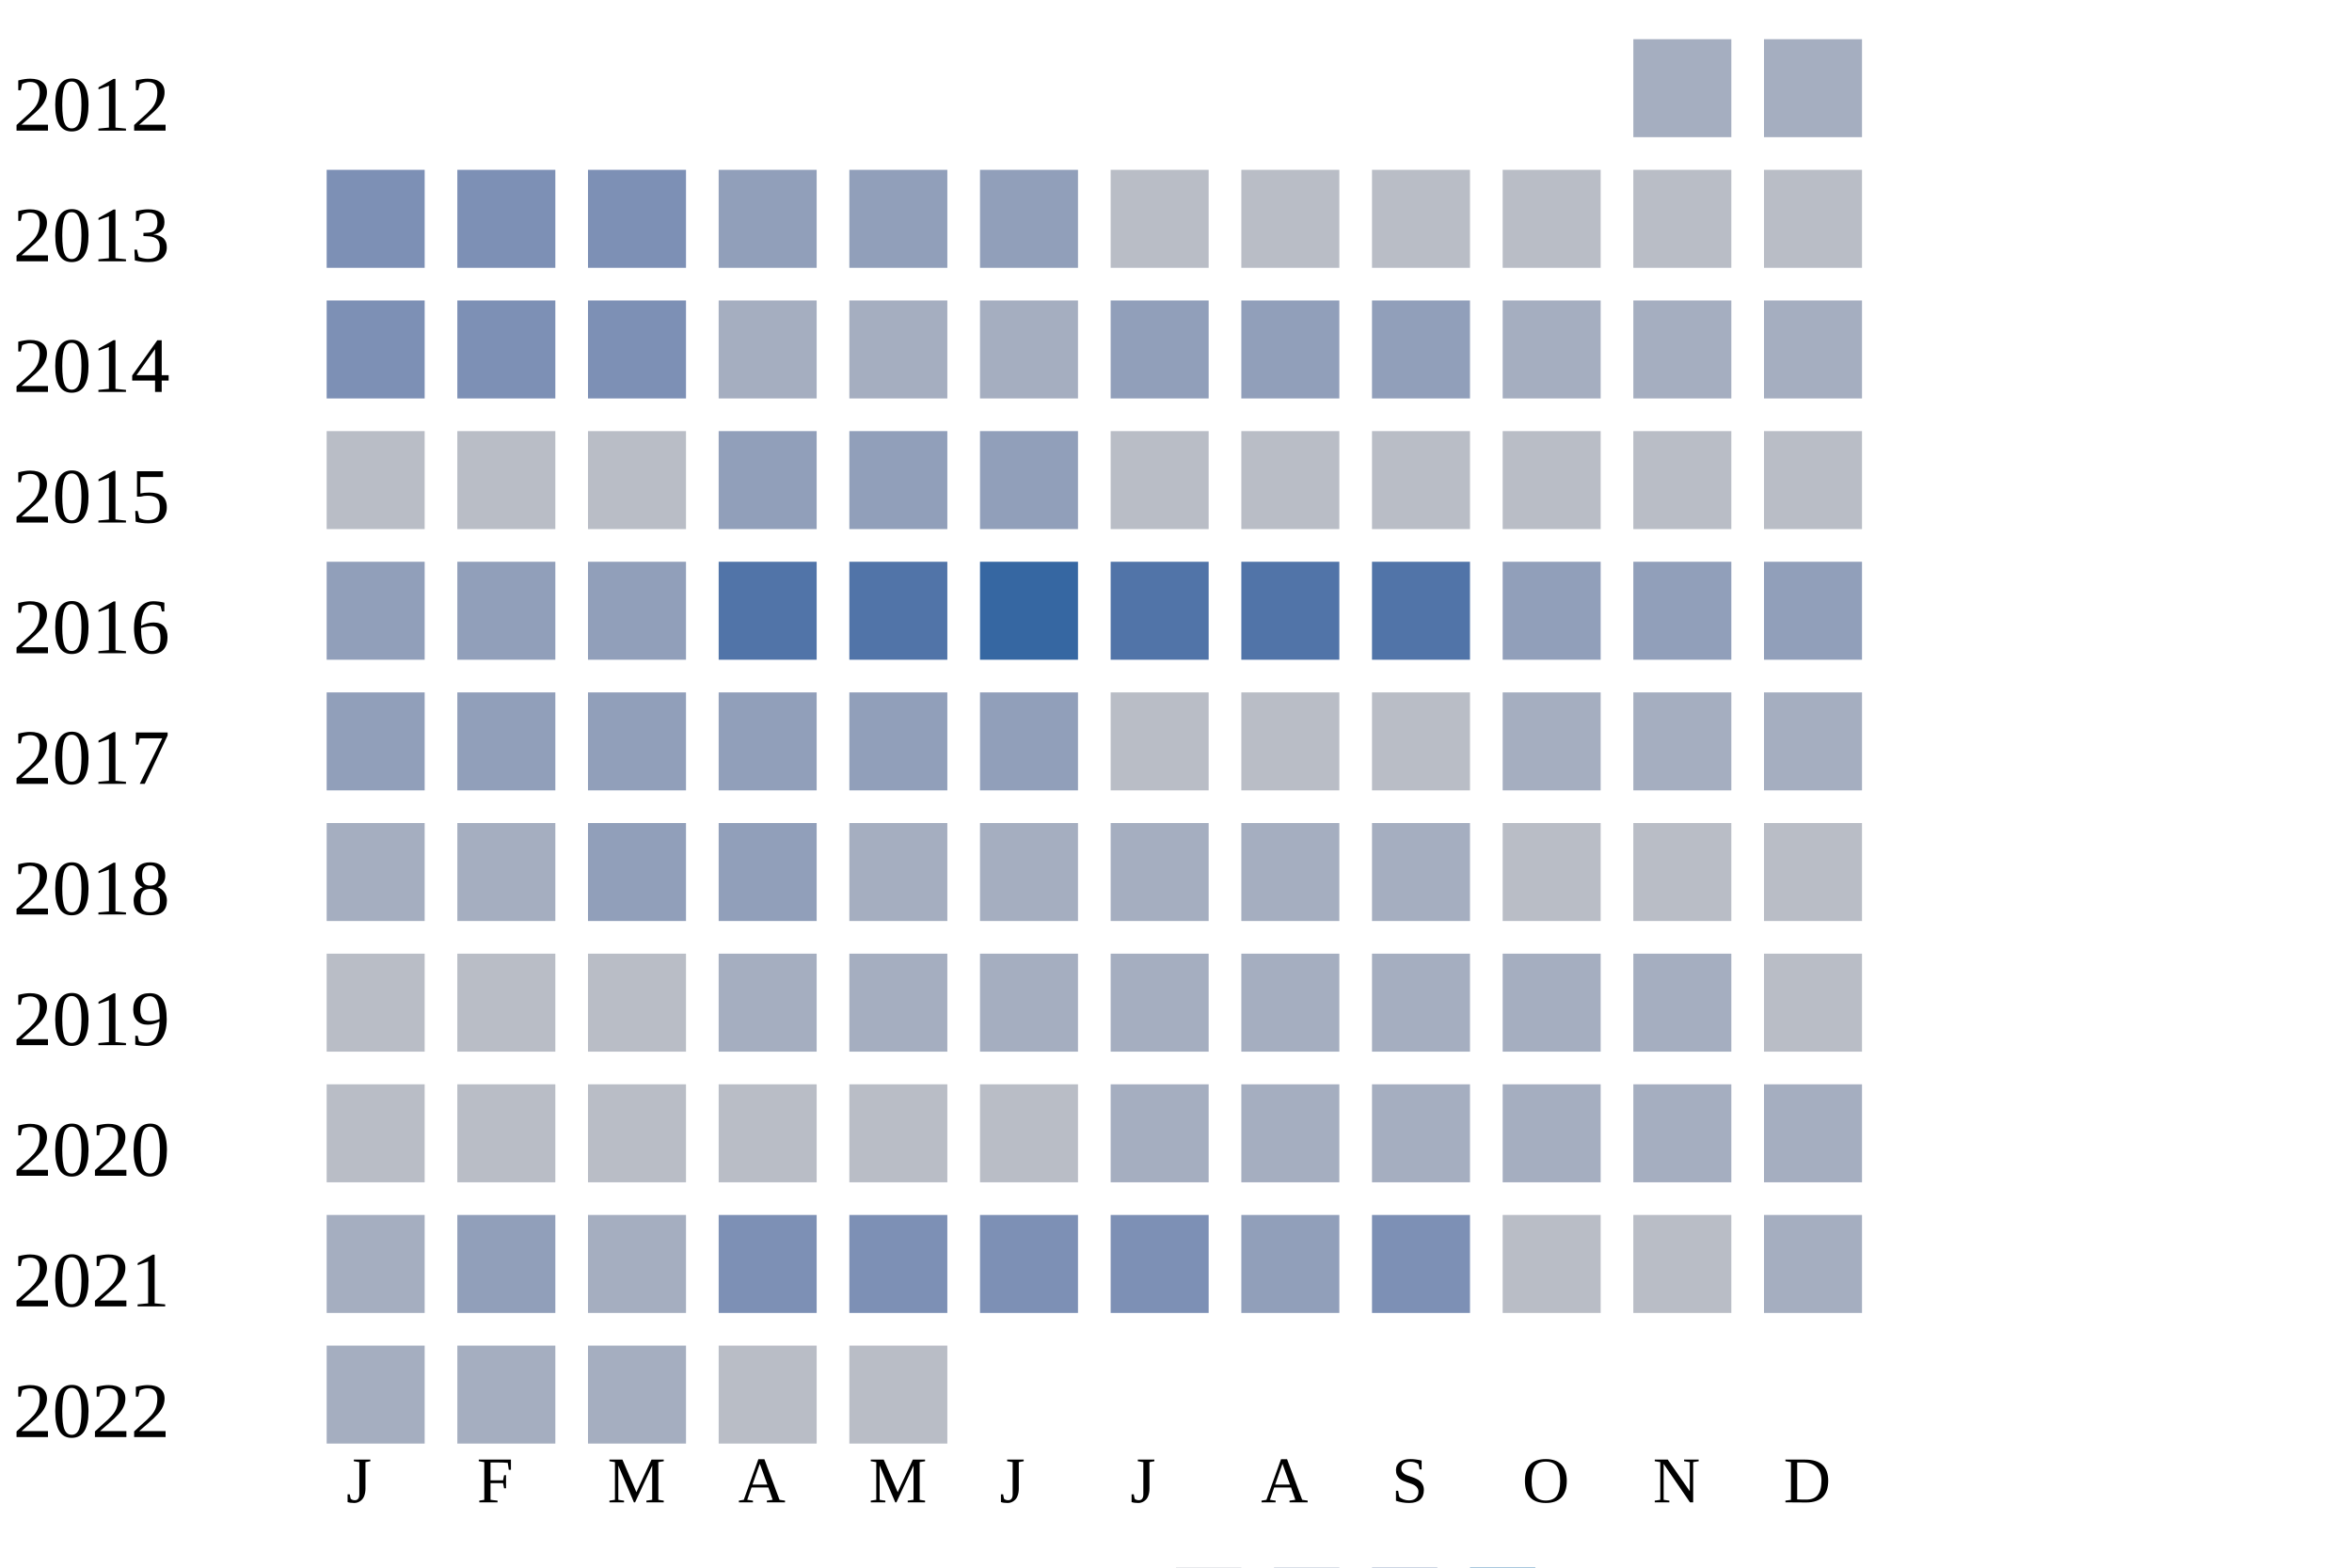
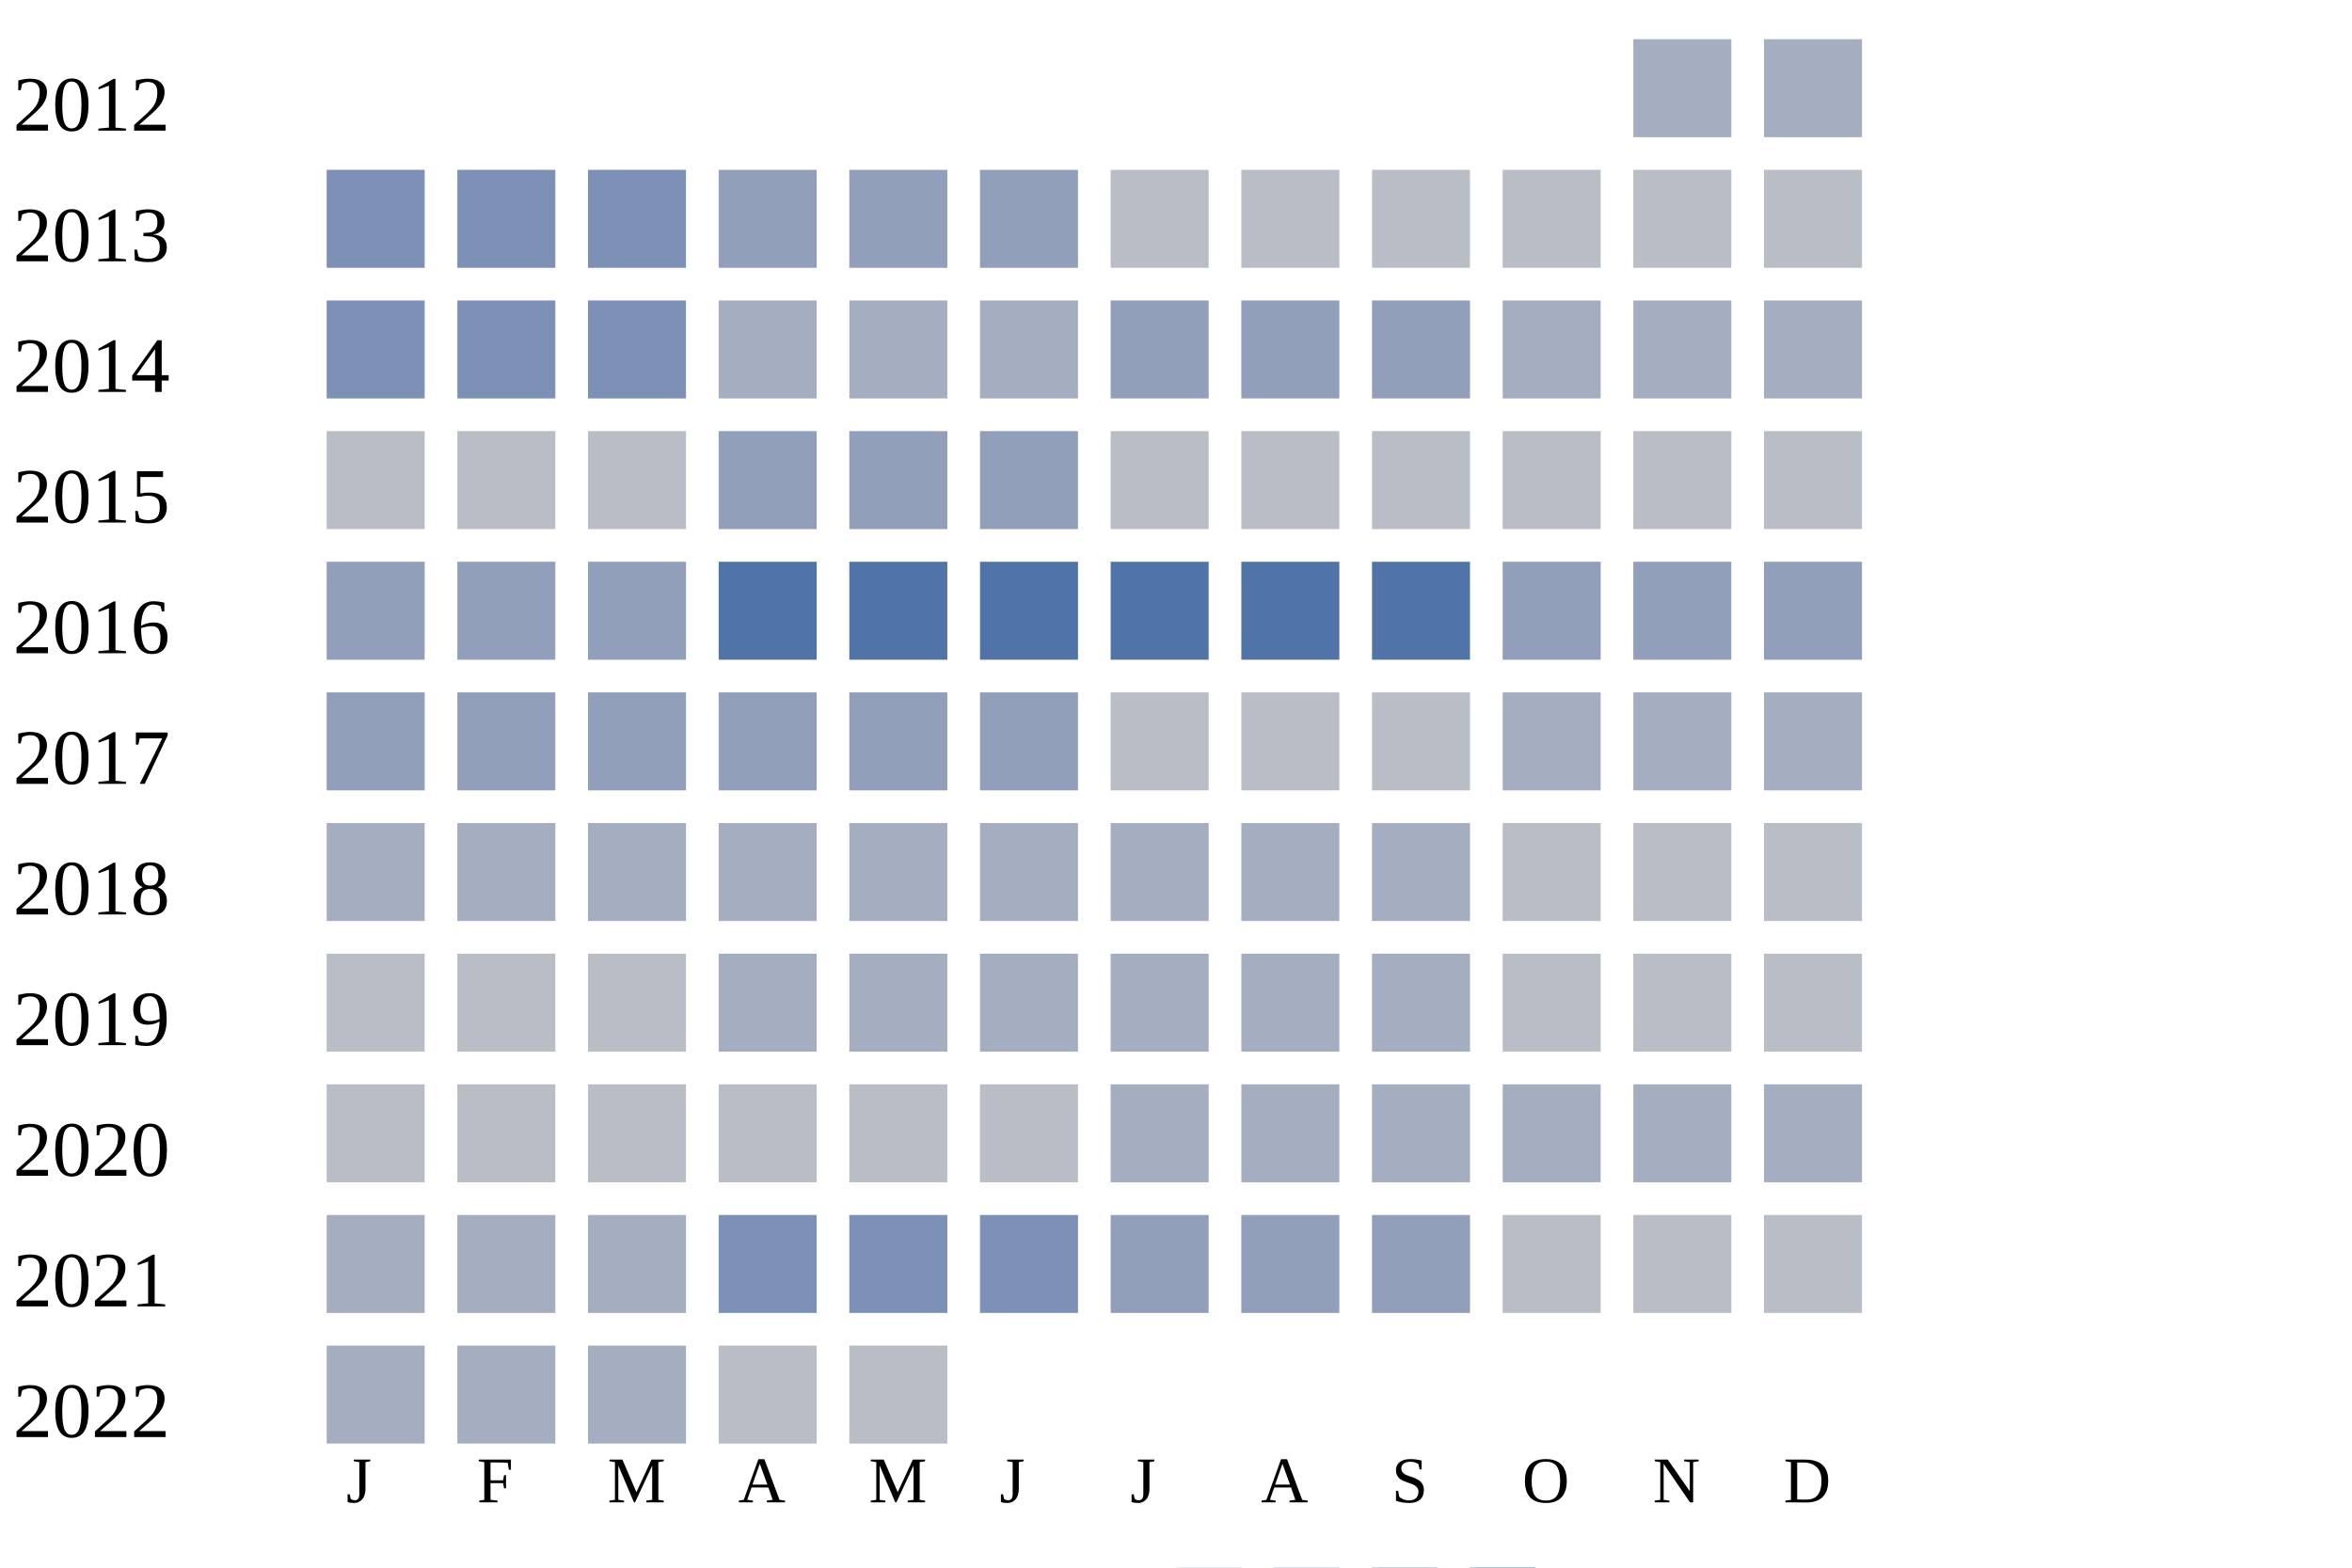
<svg xmlns="http://www.w3.org/2000/svg" width="360" height="240">
  <g transform="translate(0 0)">
    <text x="2" y="20">2012</text>
    <rect x="250" y="6" width="15" height="15" fill="#a5aec0" />
    <rect x="270" y="6" width="15" height="15" fill="#a5aec0" />
  </g>
  <g transform="translate(0 20)">
    <text x="2" y="20">2013</text>
    <rect x="50" y="6" width="15" height="15" fill="#7d90b5" />
    <rect x="70" y="6" width="15" height="15" fill="#7d90b5" />
    <rect x="90" y="6" width="15" height="15" fill="#7d90b5" />
    <rect x="110" y="6" width="15" height="15" fill="#919fba" />
    <rect x="130" y="6" width="15" height="15" fill="#919fba" />
    <rect x="150" y="6" width="15" height="15" fill="#919fba" />
    <rect x="170" y="6" width="15" height="15" fill="#b9bdc6" />
    <rect x="190" y="6" width="15" height="15" fill="#b9bdc6" />
    <rect x="210" y="6" width="15" height="15" fill="#b9bdc6" />
    <rect x="230" y="6" width="15" height="15" fill="#b9bdc6" />
    <rect x="250" y="6" width="15" height="15" fill="#b9bdc6" />
    <rect x="270" y="6" width="15" height="15" fill="#b9bdc6" />
  </g>
  <g transform="translate(0 40)">
    <text x="2" y="20">2014</text>
    <rect x="50" y="6" width="15" height="15" fill="#7d90b5" />
    <rect x="70" y="6" width="15" height="15" fill="#7d90b5" />
    <rect x="90" y="6" width="15" height="15" fill="#7d90b5" />
    <rect x="110" y="6" width="15" height="15" fill="#a5aec0" />
    <rect x="130" y="6" width="15" height="15" fill="#a5aec0" />
    <rect x="150" y="6" width="15" height="15" fill="#a5aec0" />
    <rect x="170" y="6" width="15" height="15" fill="#919fba" />
    <rect x="190" y="6" width="15" height="15" fill="#919fba" />
    <rect x="210" y="6" width="15" height="15" fill="#919fba" />
    <rect x="230" y="6" width="15" height="15" fill="#a5aec0" />
    <rect x="250" y="6" width="15" height="15" fill="#a5aec0" />
    <rect x="270" y="6" width="15" height="15" fill="#a5aec0" />
  </g>
  <g transform="translate(0 60)">
    <text x="2" y="20">2015</text>
    <rect x="50" y="6" width="15" height="15" fill="#b9bdc6" />
    <rect x="70" y="6" width="15" height="15" fill="#b9bdc6" />
    <rect x="90" y="6" width="15" height="15" fill="#b9bdc6" />
    <rect x="110" y="6" width="15" height="15" fill="#919fba" />
    <rect x="130" y="6" width="15" height="15" fill="#919fba" />
    <rect x="150" y="6" width="15" height="15" fill="#919fba" />
    <rect x="170" y="6" width="15" height="15" fill="#b9bdc6" />
    <rect x="190" y="6" width="15" height="15" fill="#b9bdc6" />
    <rect x="210" y="6" width="15" height="15" fill="#b9bdc6" />
    <rect x="230" y="6" width="15" height="15" fill="#b9bdc6" />
    <rect x="250" y="6" width="15" height="15" fill="#b9bdc6" />
    <rect x="270" y="6" width="15" height="15" fill="#b9bdc6" />
  </g>
  <g transform="translate(0 80)">
    <text x="2" y="20">2016</text>
    <rect x="50" y="6" width="15" height="15" fill="#919fba" />
    <rect x="70" y="6" width="15" height="15" fill="#919fba" />
    <rect x="90" y="6" width="15" height="15" fill="#919fba" />
    <rect x="110" y="6" width="15" height="15" fill="#5174a8" />
    <rect x="130" y="6" width="15" height="15" fill="#5174a8" />
-     <rect x="150" y="6" width="15" height="15" fill="#3667a2" />
+     <rect x="150" y="6" width="15" height="15" fill="#5174a8" />
    <rect x="170" y="6" width="15" height="15" fill="#5174a8" />
    <rect x="190" y="6" width="15" height="15" fill="#5174a8" />
    <rect x="210" y="6" width="15" height="15" fill="#5174a8" />
    <rect x="230" y="6" width="15" height="15" fill="#919fba" />
    <rect x="250" y="6" width="15" height="15" fill="#919fba" />
    <rect x="270" y="6" width="15" height="15" fill="#919fba" />
  </g>
  <g transform="translate(0 100)">
    <text x="2" y="20">2017</text>
    <rect x="50" y="6" width="15" height="15" fill="#919fba" />
    <rect x="70" y="6" width="15" height="15" fill="#919fba" />
    <rect x="90" y="6" width="15" height="15" fill="#919fba" />
    <rect x="110" y="6" width="15" height="15" fill="#919fba" />
    <rect x="130" y="6" width="15" height="15" fill="#919fba" />
    <rect x="150" y="6" width="15" height="15" fill="#919fba" />
    <rect x="170" y="6" width="15" height="15" fill="#b9bdc6" />
    <rect x="190" y="6" width="15" height="15" fill="#b9bdc6" />
    <rect x="210" y="6" width="15" height="15" fill="#b9bdc6" />
    <rect x="230" y="6" width="15" height="15" fill="#a5aec0" />
    <rect x="250" y="6" width="15" height="15" fill="#a5aec0" />
    <rect x="270" y="6" width="15" height="15" fill="#a5aec0" />
  </g>
  <g transform="translate(0 120)">
    <text x="2" y="20">2018</text>
    <rect x="50" y="6" width="15" height="15" fill="#a5aec0" />
    <rect x="70" y="6" width="15" height="15" fill="#a5aec0" />
-     <rect x="90" y="6" width="15" height="15" fill="#919fba" />
-     <rect x="110" y="6" width="15" height="15" fill="#919fba" />
+     <rect x="90" y="6" width="15" height="15" fill="#a5aec0" />
+     <rect x="110" y="6" width="15" height="15" fill="#a5aec0" />
    <rect x="130" y="6" width="15" height="15" fill="#a5aec0" />
    <rect x="150" y="6" width="15" height="15" fill="#a5aec0" />
    <rect x="170" y="6" width="15" height="15" fill="#a5aec0" />
    <rect x="190" y="6" width="15" height="15" fill="#a5aec0" />
    <rect x="210" y="6" width="15" height="15" fill="#a5aec0" />
    <rect x="230" y="6" width="15" height="15" fill="#b9bdc6" />
    <rect x="250" y="6" width="15" height="15" fill="#b9bdc6" />
    <rect x="270" y="6" width="15" height="15" fill="#b9bdc6" />
  </g>
  <g transform="translate(0 140)">
    <text x="2" y="20">2019</text>
    <rect x="50" y="6" width="15" height="15" fill="#b9bdc6" />
    <rect x="70" y="6" width="15" height="15" fill="#b9bdc6" />
    <rect x="90" y="6" width="15" height="15" fill="#b9bdc6" />
    <rect x="110" y="6" width="15" height="15" fill="#a5aec0" />
    <rect x="130" y="6" width="15" height="15" fill="#a5aec0" />
    <rect x="150" y="6" width="15" height="15" fill="#a5aec0" />
    <rect x="170" y="6" width="15" height="15" fill="#a5aec0" />
    <rect x="190" y="6" width="15" height="15" fill="#a5aec0" />
    <rect x="210" y="6" width="15" height="15" fill="#a5aec0" />
-     <rect x="230" y="6" width="15" height="15" fill="#a5aec0" />
-     <rect x="250" y="6" width="15" height="15" fill="#a5aec0" />
+     <rect x="230" y="6" width="15" height="15" fill="#b9bdc6" />
+     <rect x="250" y="6" width="15" height="15" fill="#b9bdc6" />
    <rect x="270" y="6" width="15" height="15" fill="#b9bdc6" />
  </g>
  <g transform="translate(0 160)">
    <text x="2" y="20">2020</text>
    <rect x="50" y="6" width="15" height="15" fill="#b9bdc6" />
    <rect x="70" y="6" width="15" height="15" fill="#b9bdc6" />
    <rect x="90" y="6" width="15" height="15" fill="#b9bdc6" />
    <rect x="110" y="6" width="15" height="15" fill="#b9bdc6" />
    <rect x="130" y="6" width="15" height="15" fill="#b9bdc6" />
    <rect x="150" y="6" width="15" height="15" fill="#b9bdc6" />
    <rect x="170" y="6" width="15" height="15" fill="#a5aec0" />
    <rect x="190" y="6" width="15" height="15" fill="#a5aec0" />
    <rect x="210" y="6" width="15" height="15" fill="#a5aec0" />
    <rect x="230" y="6" width="15" height="15" fill="#a5aec0" />
    <rect x="250" y="6" width="15" height="15" fill="#a5aec0" />
    <rect x="270" y="6" width="15" height="15" fill="#a5aec0" />
  </g>
  <g transform="translate(0 180)">
    <text x="2" y="20">2021</text>
    <rect x="50" y="6" width="15" height="15" fill="#a5aec0" />
-     <rect x="70" y="6" width="15" height="15" fill="#919fba" />
+     <rect x="70" y="6" width="15" height="15" fill="#a5aec0" />
    <rect x="90" y="6" width="15" height="15" fill="#a5aec0" />
    <rect x="110" y="6" width="15" height="15" fill="#7d90b5" />
    <rect x="130" y="6" width="15" height="15" fill="#7d90b5" />
    <rect x="150" y="6" width="15" height="15" fill="#7d90b5" />
-     <rect x="170" y="6" width="15" height="15" fill="#7d90b5" />
+     <rect x="170" y="6" width="15" height="15" fill="#919fba" />
    <rect x="190" y="6" width="15" height="15" fill="#919fba" />
-     <rect x="210" y="6" width="15" height="15" fill="#7d90b5" />
+     <rect x="210" y="6" width="15" height="15" fill="#919fba" />
    <rect x="230" y="6" width="15" height="15" fill="#b9bdc6" />
    <rect x="250" y="6" width="15" height="15" fill="#b9bdc6" />
-     <rect x="270" y="6" width="15" height="15" fill="#a5aec0" />
+     <rect x="270" y="6" width="15" height="15" fill="#b9bdc6" />
  </g>
  <g transform="translate(0 200)">
    <text x="2" y="20">2022</text>
    <rect x="50" y="6" width="15" height="15" fill="#a5aec0" />
    <rect x="70" y="6" width="15" height="15" fill="#a5aec0" />
    <rect x="90" y="6" width="15" height="15" fill="#a5aec0" />
    <rect x="110" y="6" width="15" height="15" fill="#b9bdc6" />
    <rect x="130" y="6" width="15" height="15" fill="#b9bdc6" />
  </g>
  <text style="font-size: 10px; text-align: center" x="53" y="230">J</text>
  <text style="font-size: 10px; text-align: center" x="73" y="230">F</text>
  <text style="font-size: 10px; text-align: center" x="93" y="230">M</text>
  <text style="font-size: 10px; text-align: center" x="113" y="230">A</text>
  <text style="font-size: 10px; text-align: center" x="133" y="230">M</text>
  <text style="font-size: 10px; text-align: center" x="153" y="230">J</text>
  <text style="font-size: 10px; text-align: center" x="173" y="230">J</text>
  <text style="font-size: 10px; text-align: center" x="193" y="230">A</text>
  <text style="font-size: 10px; text-align: center" x="213" y="230">S</text>
  <text style="font-size: 10px; text-align: center" x="233" y="230">O</text>
  <text style="font-size: 10px; text-align: center" x="253" y="230">N</text>
  <text style="font-size: 10px; text-align: center" x="273" y="230">D</text>
  <text style="font-size: 10px;" x="155" y="249">Less</text>
  <rect fill="#b9bdc6" width="10" height="10" x="180" y="240" />
  <rect fill="#919fba" width="10" height="10" x="195" y="240" />
  <rect fill="#6882ae" width="10" height="10" x="210" y="240" />
  <rect fill="#005a9c" width="10" height="10" x="225" y="240" />
  <text x="240" y="249" style="font-size: 10px;">More</text>
</svg>
